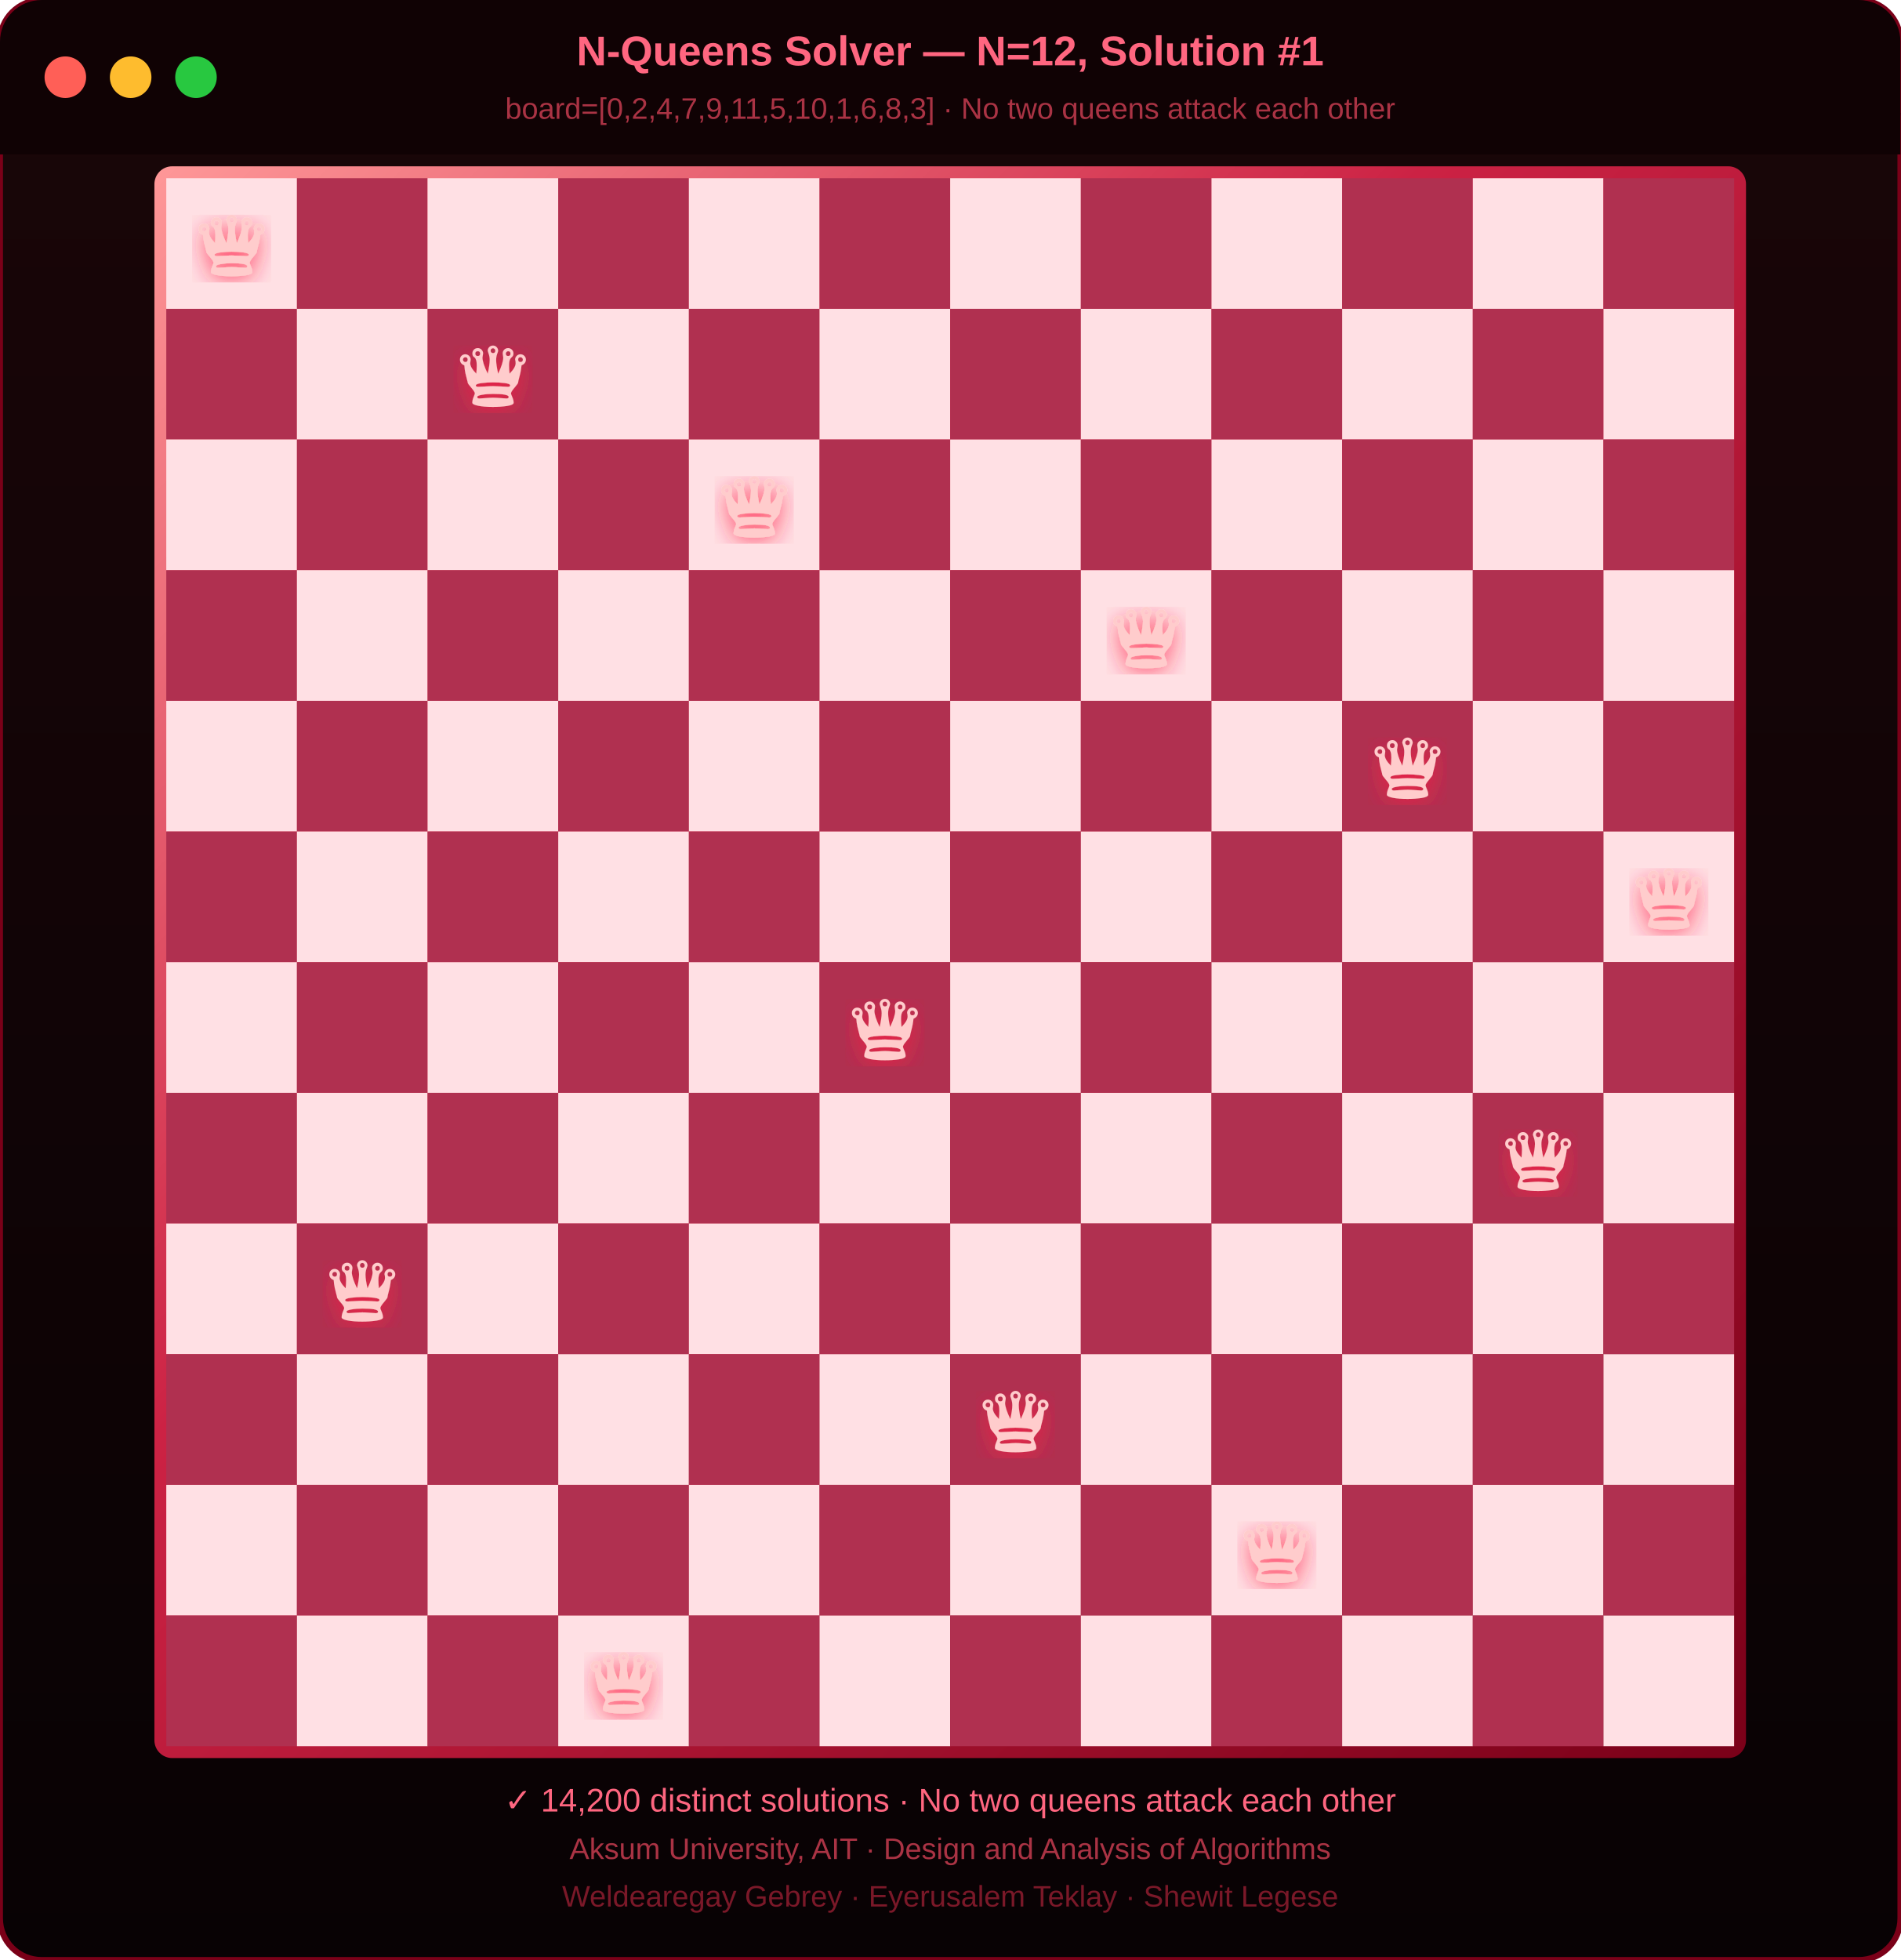
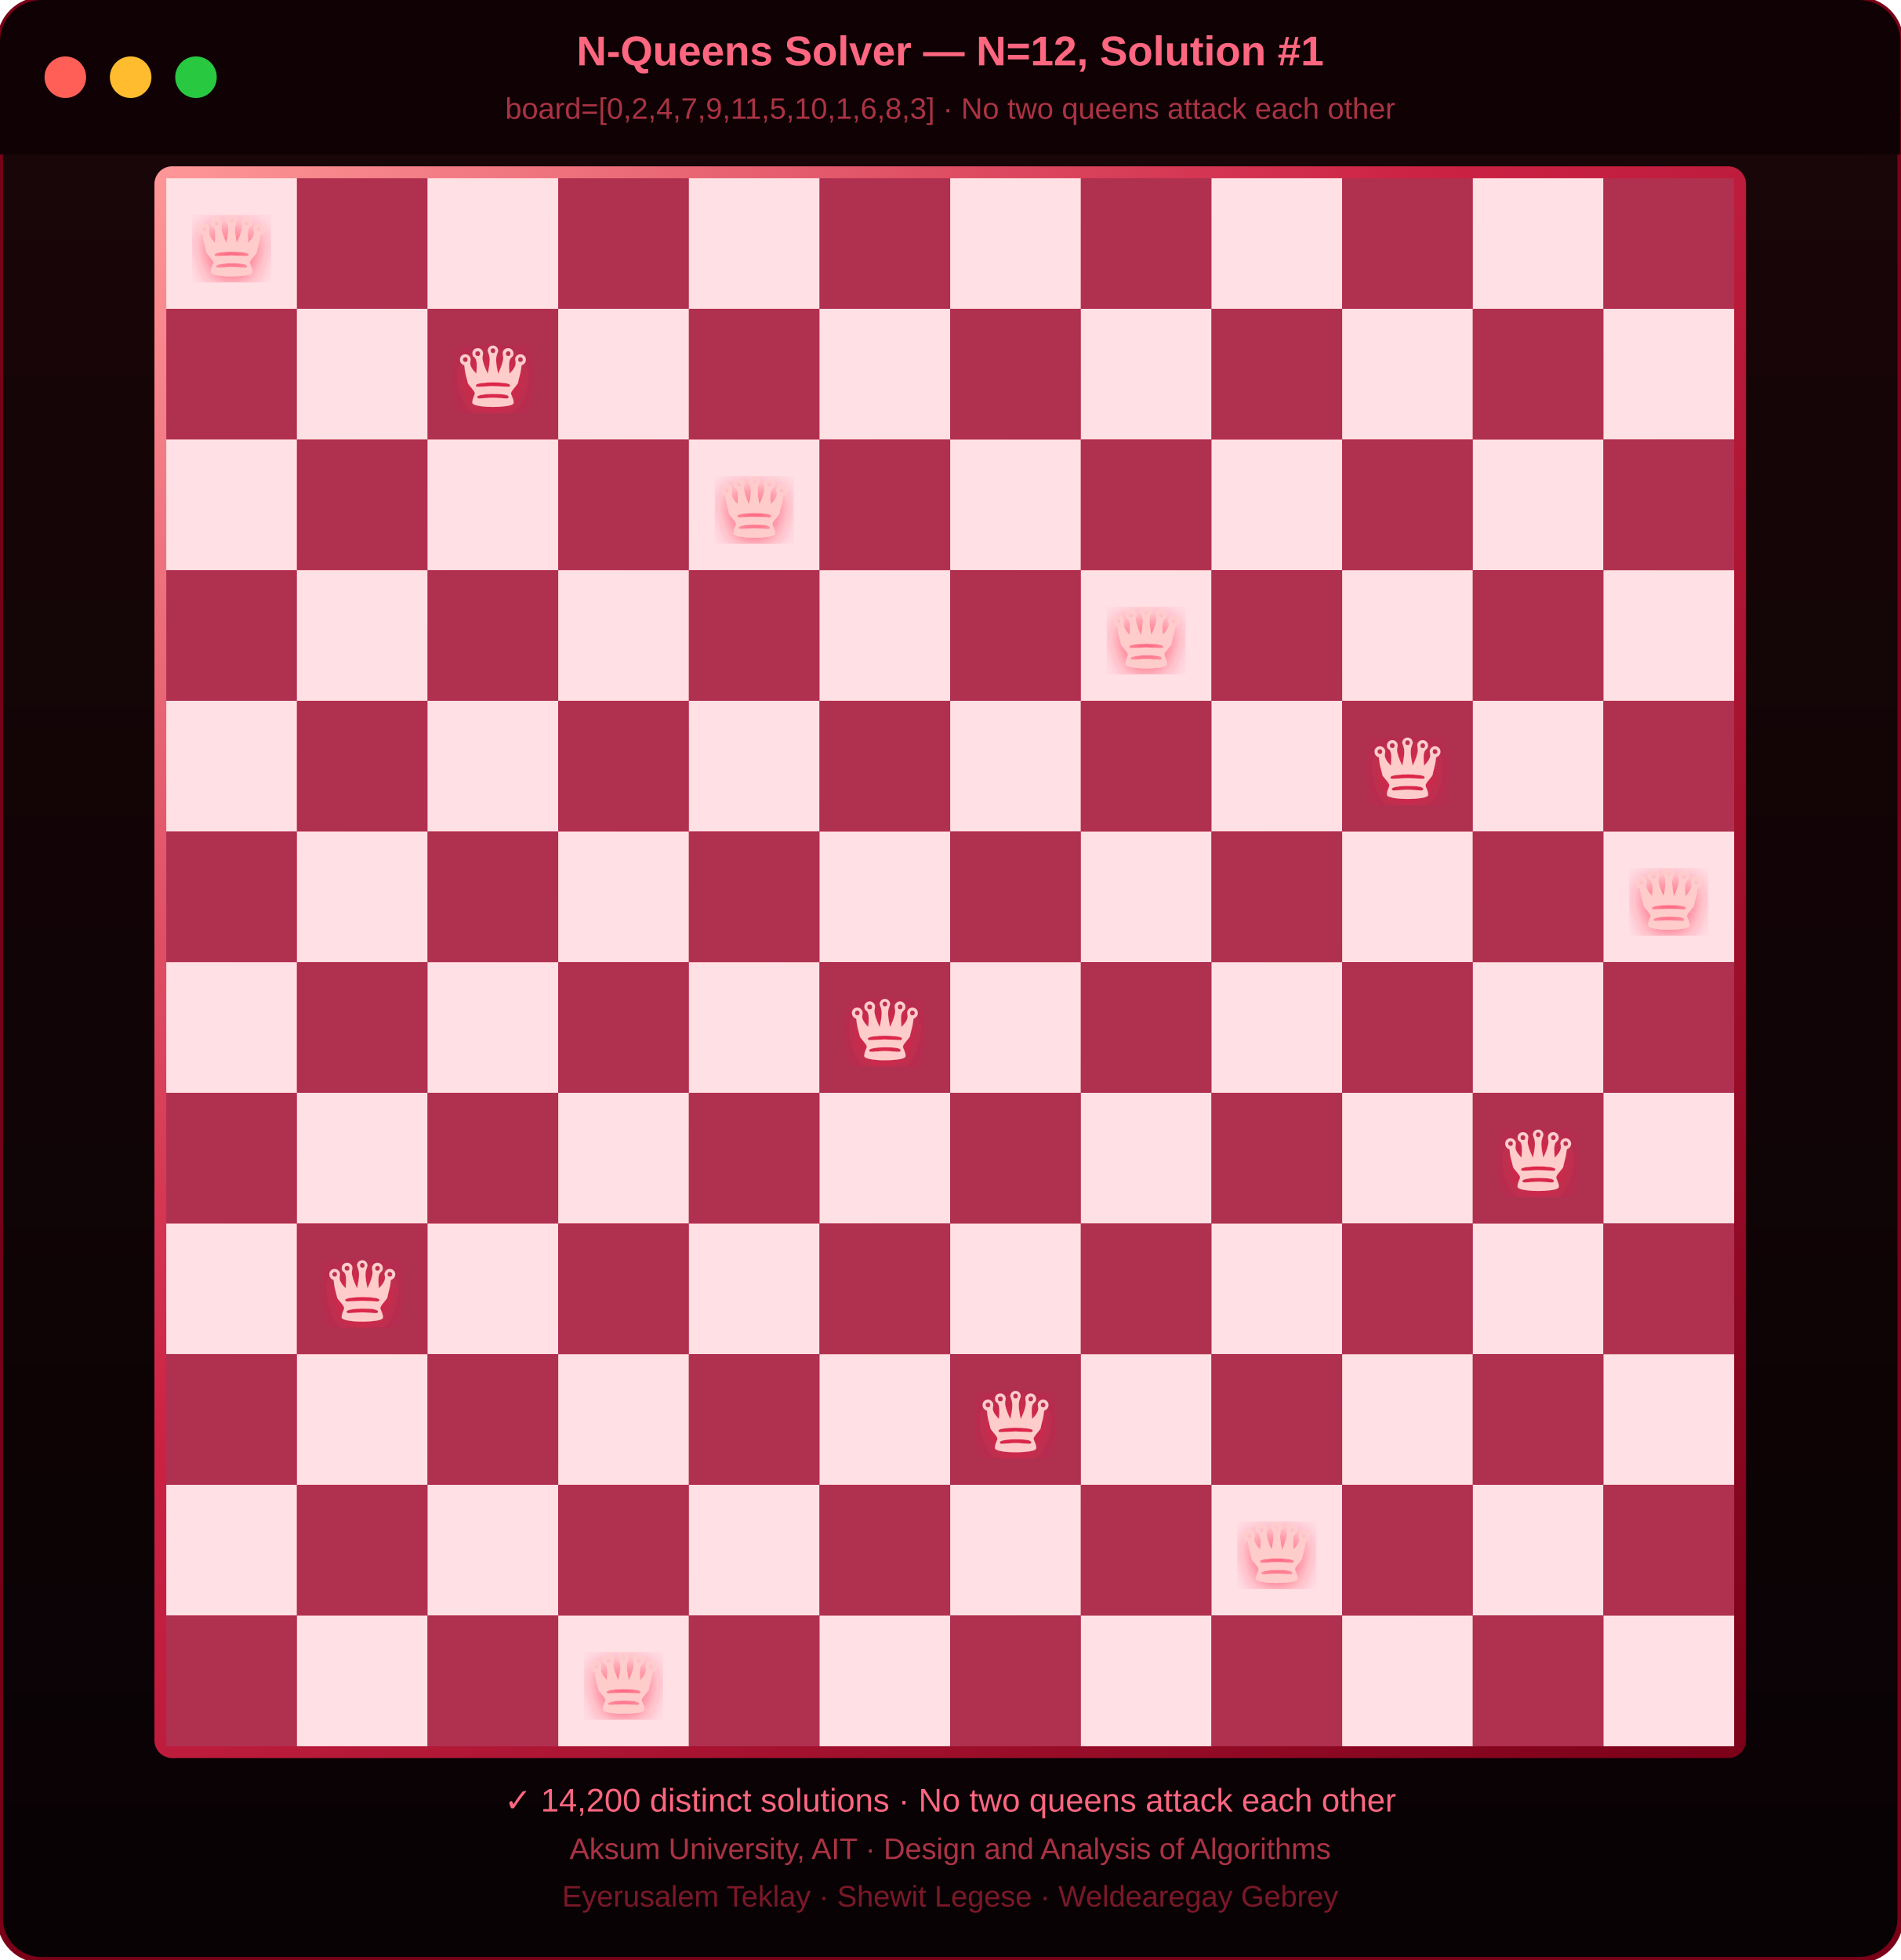
<svg xmlns="http://www.w3.org/2000/svg" width="640" height="660" viewBox="0 0 640 660">
  <defs>
    <filter id="qs">
      <feDropShadow dx="0" dy="2" stdDeviation="4" flood-color="#ff2244" flood-opacity="0.8" />
    </filter>
    <linearGradient id="bg" x1="0" y1="0" x2="0" y2="1">
      <stop offset="0%" stop-color="#1a0608" />
      <stop offset="100%" stop-color="#080204" />
    </linearGradient>
    <linearGradient id="frame" x1="0" y1="0" x2="1" y2="1">
      <stop offset="0%" stop-color="#ff9999" />
      <stop offset="40%" stop-color="#cc2244" />
      <stop offset="100%" stop-color="#7a0018" />
    </linearGradient>
  </defs>
  <rect width="640" height="660" rx="14" fill="url(#bg)" />
  <rect width="640" height="660" rx="14" fill="none" stroke="#7a0018" stroke-width="2" />
  <rect x="0" y="0" width="640" height="52" rx="14" fill="#100204" />
  <rect x="0" y="38" width="640" height="14" fill="#100204" />
  <circle cx="22" cy="26" r="7" fill="#ff5f57" />
  <circle cx="44" cy="26" r="7" fill="#febc2e" />
  <circle cx="66" cy="26" r="7" fill="#28c840" />
  <text x="320" y="22" text-anchor="middle" font-family="'Segoe UI',Arial" font-size="14" font-weight="bold" fill="#ff6680">N-Queens Solver — N=12, Solution #1</text>
  <text x="320" y="40" text-anchor="middle" font-family="'Segoe UI',Arial" font-size="10" fill="#aa3344">board=[0,2,4,7,9,11,5,10,1,6,8,3] · No two queens attack each other</text>
  <rect x="52" y="56" width="536" height="536" rx="6" fill="url(#frame)" />
  <rect x="56" y="60" width="44" height="44" fill="#ffe0e4" />
  <rect x="100" y="60" width="44" height="44" fill="#b03050" />
  <rect x="144" y="60" width="44" height="44" fill="#ffe0e4" />
  <rect x="188" y="60" width="44" height="44" fill="#b03050" />
  <rect x="232" y="60" width="44" height="44" fill="#ffe0e4" />
  <rect x="276" y="60" width="44" height="44" fill="#b03050" />
  <rect x="320" y="60" width="44" height="44" fill="#ffe0e4" />
  <rect x="364" y="60" width="44" height="44" fill="#b03050" />
  <rect x="408" y="60" width="44" height="44" fill="#ffe0e4" />
  <rect x="452" y="60" width="44" height="44" fill="#b03050" />
  <rect x="496" y="60" width="44" height="44" fill="#ffe0e4" />
  <rect x="540" y="60" width="44" height="44" fill="#b03050" />
  <rect x="56" y="104" width="44" height="44" fill="#b03050" />
  <rect x="100" y="104" width="44" height="44" fill="#ffe0e4" />
  <rect x="144" y="104" width="44" height="44" fill="#b03050" />
  <rect x="188" y="104" width="44" height="44" fill="#ffe0e4" />
  <rect x="232" y="104" width="44" height="44" fill="#b03050" />
  <rect x="276" y="104" width="44" height="44" fill="#ffe0e4" />
  <rect x="320" y="104" width="44" height="44" fill="#b03050" />
  <rect x="364" y="104" width="44" height="44" fill="#ffe0e4" />
  <rect x="408" y="104" width="44" height="44" fill="#b03050" />
  <rect x="452" y="104" width="44" height="44" fill="#ffe0e4" />
  <rect x="496" y="104" width="44" height="44" fill="#b03050" />
  <rect x="540" y="104" width="44" height="44" fill="#ffe0e4" />
  <rect x="56" y="148" width="44" height="44" fill="#ffe0e4" />
  <rect x="100" y="148" width="44" height="44" fill="#b03050" />
  <rect x="144" y="148" width="44" height="44" fill="#ffe0e4" />
  <rect x="188" y="148" width="44" height="44" fill="#b03050" />
  <rect x="232" y="148" width="44" height="44" fill="#ffe0e4" />
  <rect x="276" y="148" width="44" height="44" fill="#b03050" />
  <rect x="320" y="148" width="44" height="44" fill="#ffe0e4" />
  <rect x="364" y="148" width="44" height="44" fill="#b03050" />
  <rect x="408" y="148" width="44" height="44" fill="#ffe0e4" />
  <rect x="452" y="148" width="44" height="44" fill="#b03050" />
  <rect x="496" y="148" width="44" height="44" fill="#ffe0e4" />
  <rect x="540" y="148" width="44" height="44" fill="#b03050" />
  <rect x="56" y="192" width="44" height="44" fill="#b03050" />
  <rect x="100" y="192" width="44" height="44" fill="#ffe0e4" />
  <rect x="144" y="192" width="44" height="44" fill="#b03050" />
  <rect x="188" y="192" width="44" height="44" fill="#ffe0e4" />
  <rect x="232" y="192" width="44" height="44" fill="#b03050" />
  <rect x="276" y="192" width="44" height="44" fill="#ffe0e4" />
  <rect x="320" y="192" width="44" height="44" fill="#b03050" />
  <rect x="364" y="192" width="44" height="44" fill="#ffe0e4" />
  <rect x="408" y="192" width="44" height="44" fill="#b03050" />
  <rect x="452" y="192" width="44" height="44" fill="#ffe0e4" />
  <rect x="496" y="192" width="44" height="44" fill="#b03050" />
  <rect x="540" y="192" width="44" height="44" fill="#ffe0e4" />
  <rect x="56" y="236" width="44" height="44" fill="#ffe0e4" />
  <rect x="100" y="236" width="44" height="44" fill="#b03050" />
  <rect x="144" y="236" width="44" height="44" fill="#ffe0e4" />
  <rect x="188" y="236" width="44" height="44" fill="#b03050" />
  <rect x="232" y="236" width="44" height="44" fill="#ffe0e4" />
  <rect x="276" y="236" width="44" height="44" fill="#b03050" />
  <rect x="320" y="236" width="44" height="44" fill="#ffe0e4" />
  <rect x="364" y="236" width="44" height="44" fill="#b03050" />
  <rect x="408" y="236" width="44" height="44" fill="#ffe0e4" />
  <rect x="452" y="236" width="44" height="44" fill="#b03050" />
  <rect x="496" y="236" width="44" height="44" fill="#ffe0e4" />
  <rect x="540" y="236" width="44" height="44" fill="#b03050" />
  <rect x="56" y="280" width="44" height="44" fill="#b03050" />
  <rect x="100" y="280" width="44" height="44" fill="#ffe0e4" />
  <rect x="144" y="280" width="44" height="44" fill="#b03050" />
  <rect x="188" y="280" width="44" height="44" fill="#ffe0e4" />
  <rect x="232" y="280" width="44" height="44" fill="#b03050" />
  <rect x="276" y="280" width="44" height="44" fill="#ffe0e4" />
  <rect x="320" y="280" width="44" height="44" fill="#b03050" />
  <rect x="364" y="280" width="44" height="44" fill="#ffe0e4" />
  <rect x="408" y="280" width="44" height="44" fill="#b03050" />
  <rect x="452" y="280" width="44" height="44" fill="#ffe0e4" />
  <rect x="496" y="280" width="44" height="44" fill="#b03050" />
  <rect x="540" y="280" width="44" height="44" fill="#ffe0e4" />
  <rect x="56" y="324" width="44" height="44" fill="#ffe0e4" />
  <rect x="100" y="324" width="44" height="44" fill="#b03050" />
  <rect x="144" y="324" width="44" height="44" fill="#ffe0e4" />
  <rect x="188" y="324" width="44" height="44" fill="#b03050" />
  <rect x="232" y="324" width="44" height="44" fill="#ffe0e4" />
  <rect x="276" y="324" width="44" height="44" fill="#b03050" />
  <rect x="320" y="324" width="44" height="44" fill="#ffe0e4" />
  <rect x="364" y="324" width="44" height="44" fill="#b03050" />
  <rect x="408" y="324" width="44" height="44" fill="#ffe0e4" />
  <rect x="452" y="324" width="44" height="44" fill="#b03050" />
  <rect x="496" y="324" width="44" height="44" fill="#ffe0e4" />
  <rect x="540" y="324" width="44" height="44" fill="#b03050" />
  <rect x="56" y="368" width="44" height="44" fill="#b03050" />
  <rect x="100" y="368" width="44" height="44" fill="#ffe0e4" />
  <rect x="144" y="368" width="44" height="44" fill="#b03050" />
  <rect x="188" y="368" width="44" height="44" fill="#ffe0e4" />
  <rect x="232" y="368" width="44" height="44" fill="#b03050" />
  <rect x="276" y="368" width="44" height="44" fill="#ffe0e4" />
  <rect x="320" y="368" width="44" height="44" fill="#b03050" />
  <rect x="364" y="368" width="44" height="44" fill="#ffe0e4" />
  <rect x="408" y="368" width="44" height="44" fill="#b03050" />
  <rect x="452" y="368" width="44" height="44" fill="#ffe0e4" />
  <rect x="496" y="368" width="44" height="44" fill="#b03050" />
  <rect x="540" y="368" width="44" height="44" fill="#ffe0e4" />
  <rect x="56" y="412" width="44" height="44" fill="#ffe0e4" />
  <rect x="100" y="412" width="44" height="44" fill="#b03050" />
  <rect x="144" y="412" width="44" height="44" fill="#ffe0e4" />
  <rect x="188" y="412" width="44" height="44" fill="#b03050" />
  <rect x="232" y="412" width="44" height="44" fill="#ffe0e4" />
  <rect x="276" y="412" width="44" height="44" fill="#b03050" />
  <rect x="320" y="412" width="44" height="44" fill="#ffe0e4" />
  <rect x="364" y="412" width="44" height="44" fill="#b03050" />
  <rect x="408" y="412" width="44" height="44" fill="#ffe0e4" />
  <rect x="452" y="412" width="44" height="44" fill="#b03050" />
  <rect x="496" y="412" width="44" height="44" fill="#ffe0e4" />
  <rect x="540" y="412" width="44" height="44" fill="#b03050" />
  <rect x="56" y="456" width="44" height="44" fill="#b03050" />
  <rect x="100" y="456" width="44" height="44" fill="#ffe0e4" />
  <rect x="144" y="456" width="44" height="44" fill="#b03050" />
  <rect x="188" y="456" width="44" height="44" fill="#ffe0e4" />
  <rect x="232" y="456" width="44" height="44" fill="#b03050" />
  <rect x="276" y="456" width="44" height="44" fill="#ffe0e4" />
  <rect x="320" y="456" width="44" height="44" fill="#b03050" />
  <rect x="364" y="456" width="44" height="44" fill="#ffe0e4" />
  <rect x="408" y="456" width="44" height="44" fill="#b03050" />
  <rect x="452" y="456" width="44" height="44" fill="#ffe0e4" />
  <rect x="496" y="456" width="44" height="44" fill="#b03050" />
  <rect x="540" y="456" width="44" height="44" fill="#ffe0e4" />
  <rect x="56" y="500" width="44" height="44" fill="#ffe0e4" />
  <rect x="100" y="500" width="44" height="44" fill="#b03050" />
  <rect x="144" y="500" width="44" height="44" fill="#ffe0e4" />
  <rect x="188" y="500" width="44" height="44" fill="#b03050" />
  <rect x="232" y="500" width="44" height="44" fill="#ffe0e4" />
  <rect x="276" y="500" width="44" height="44" fill="#b03050" />
  <rect x="320" y="500" width="44" height="44" fill="#ffe0e4" />
  <rect x="364" y="500" width="44" height="44" fill="#b03050" />
  <rect x="408" y="500" width="44" height="44" fill="#ffe0e4" />
  <rect x="452" y="500" width="44" height="44" fill="#b03050" />
  <rect x="496" y="500" width="44" height="44" fill="#ffe0e4" />
  <rect x="540" y="500" width="44" height="44" fill="#b03050" />
  <rect x="56" y="544" width="44" height="44" fill="#b03050" />
  <rect x="100" y="544" width="44" height="44" fill="#ffe0e4" />
  <rect x="144" y="544" width="44" height="44" fill="#b03050" />
  <rect x="188" y="544" width="44" height="44" fill="#ffe0e4" />
  <rect x="232" y="544" width="44" height="44" fill="#b03050" />
  <rect x="276" y="544" width="44" height="44" fill="#ffe0e4" />
  <rect x="320" y="544" width="44" height="44" fill="#b03050" />
  <rect x="364" y="544" width="44" height="44" fill="#ffe0e4" />
  <rect x="408" y="544" width="44" height="44" fill="#b03050" />
  <rect x="452" y="544" width="44" height="44" fill="#ffe0e4" />
  <rect x="496" y="544" width="44" height="44" fill="#b03050" />
  <rect x="540" y="544" width="44" height="44" fill="#ffe0e4" />
  <text x="78" y="93" text-anchor="middle" font-size="32" font-family="serif" fill="#ffcccc" filter="url(#qs)">♛</text>
  <text x="166" y="137" text-anchor="middle" font-size="32" font-family="serif" fill="#ffcccc" filter="url(#qs)">♛</text>
  <text x="254" y="181" text-anchor="middle" font-size="32" font-family="serif" fill="#ffcccc" filter="url(#qs)">♛</text>
  <text x="386" y="225" text-anchor="middle" font-size="32" font-family="serif" fill="#ffcccc" filter="url(#qs)">♛</text>
  <text x="474" y="269" text-anchor="middle" font-size="32" font-family="serif" fill="#ffcccc" filter="url(#qs)">♛</text>
  <text x="562" y="313" text-anchor="middle" font-size="32" font-family="serif" fill="#ffcccc" filter="url(#qs)">♛</text>
  <text x="298" y="357" text-anchor="middle" font-size="32" font-family="serif" fill="#ffcccc" filter="url(#qs)">♛</text>
  <text x="518" y="401" text-anchor="middle" font-size="32" font-family="serif" fill="#ffcccc" filter="url(#qs)">♛</text>
  <text x="122" y="445" text-anchor="middle" font-size="32" font-family="serif" fill="#ffcccc" filter="url(#qs)">♛</text>
  <text x="342" y="489" text-anchor="middle" font-size="32" font-family="serif" fill="#ffcccc" filter="url(#qs)">♛</text>
  <text x="430" y="533" text-anchor="middle" font-size="32" font-family="serif" fill="#ffcccc" filter="url(#qs)">♛</text>
  <text x="210" y="577" text-anchor="middle" font-size="32" font-family="serif" fill="#ffcccc" filter="url(#qs)">♛</text>
  <text x="320" y="610" text-anchor="middle" font-family="'Segoe UI',Arial" font-size="11" fill="#ff6680">✓ 14,200 distinct solutions  ·  No two queens attack each other</text>
  <text x="320" y="626" text-anchor="middle" font-family="'Segoe UI',Arial" font-size="10" fill="#aa3344">Aksum University, AIT  ·  Design and Analysis of Algorithms</text>
-   <text x="320" y="642" text-anchor="middle" font-family="'Segoe UI',Arial" font-size="10" fill="#7a1828">Weldearegay Gebrey · Eyerusalem Teklay · Shewit Legese</text>
+   <text x="320" y="642" text-anchor="middle" font-family="'Segoe UI',Arial" font-size="10" fill="#7a1828">Eyerusalem Teklay · Shewit Legese · Weldearegay Gebrey</text>
</svg>
